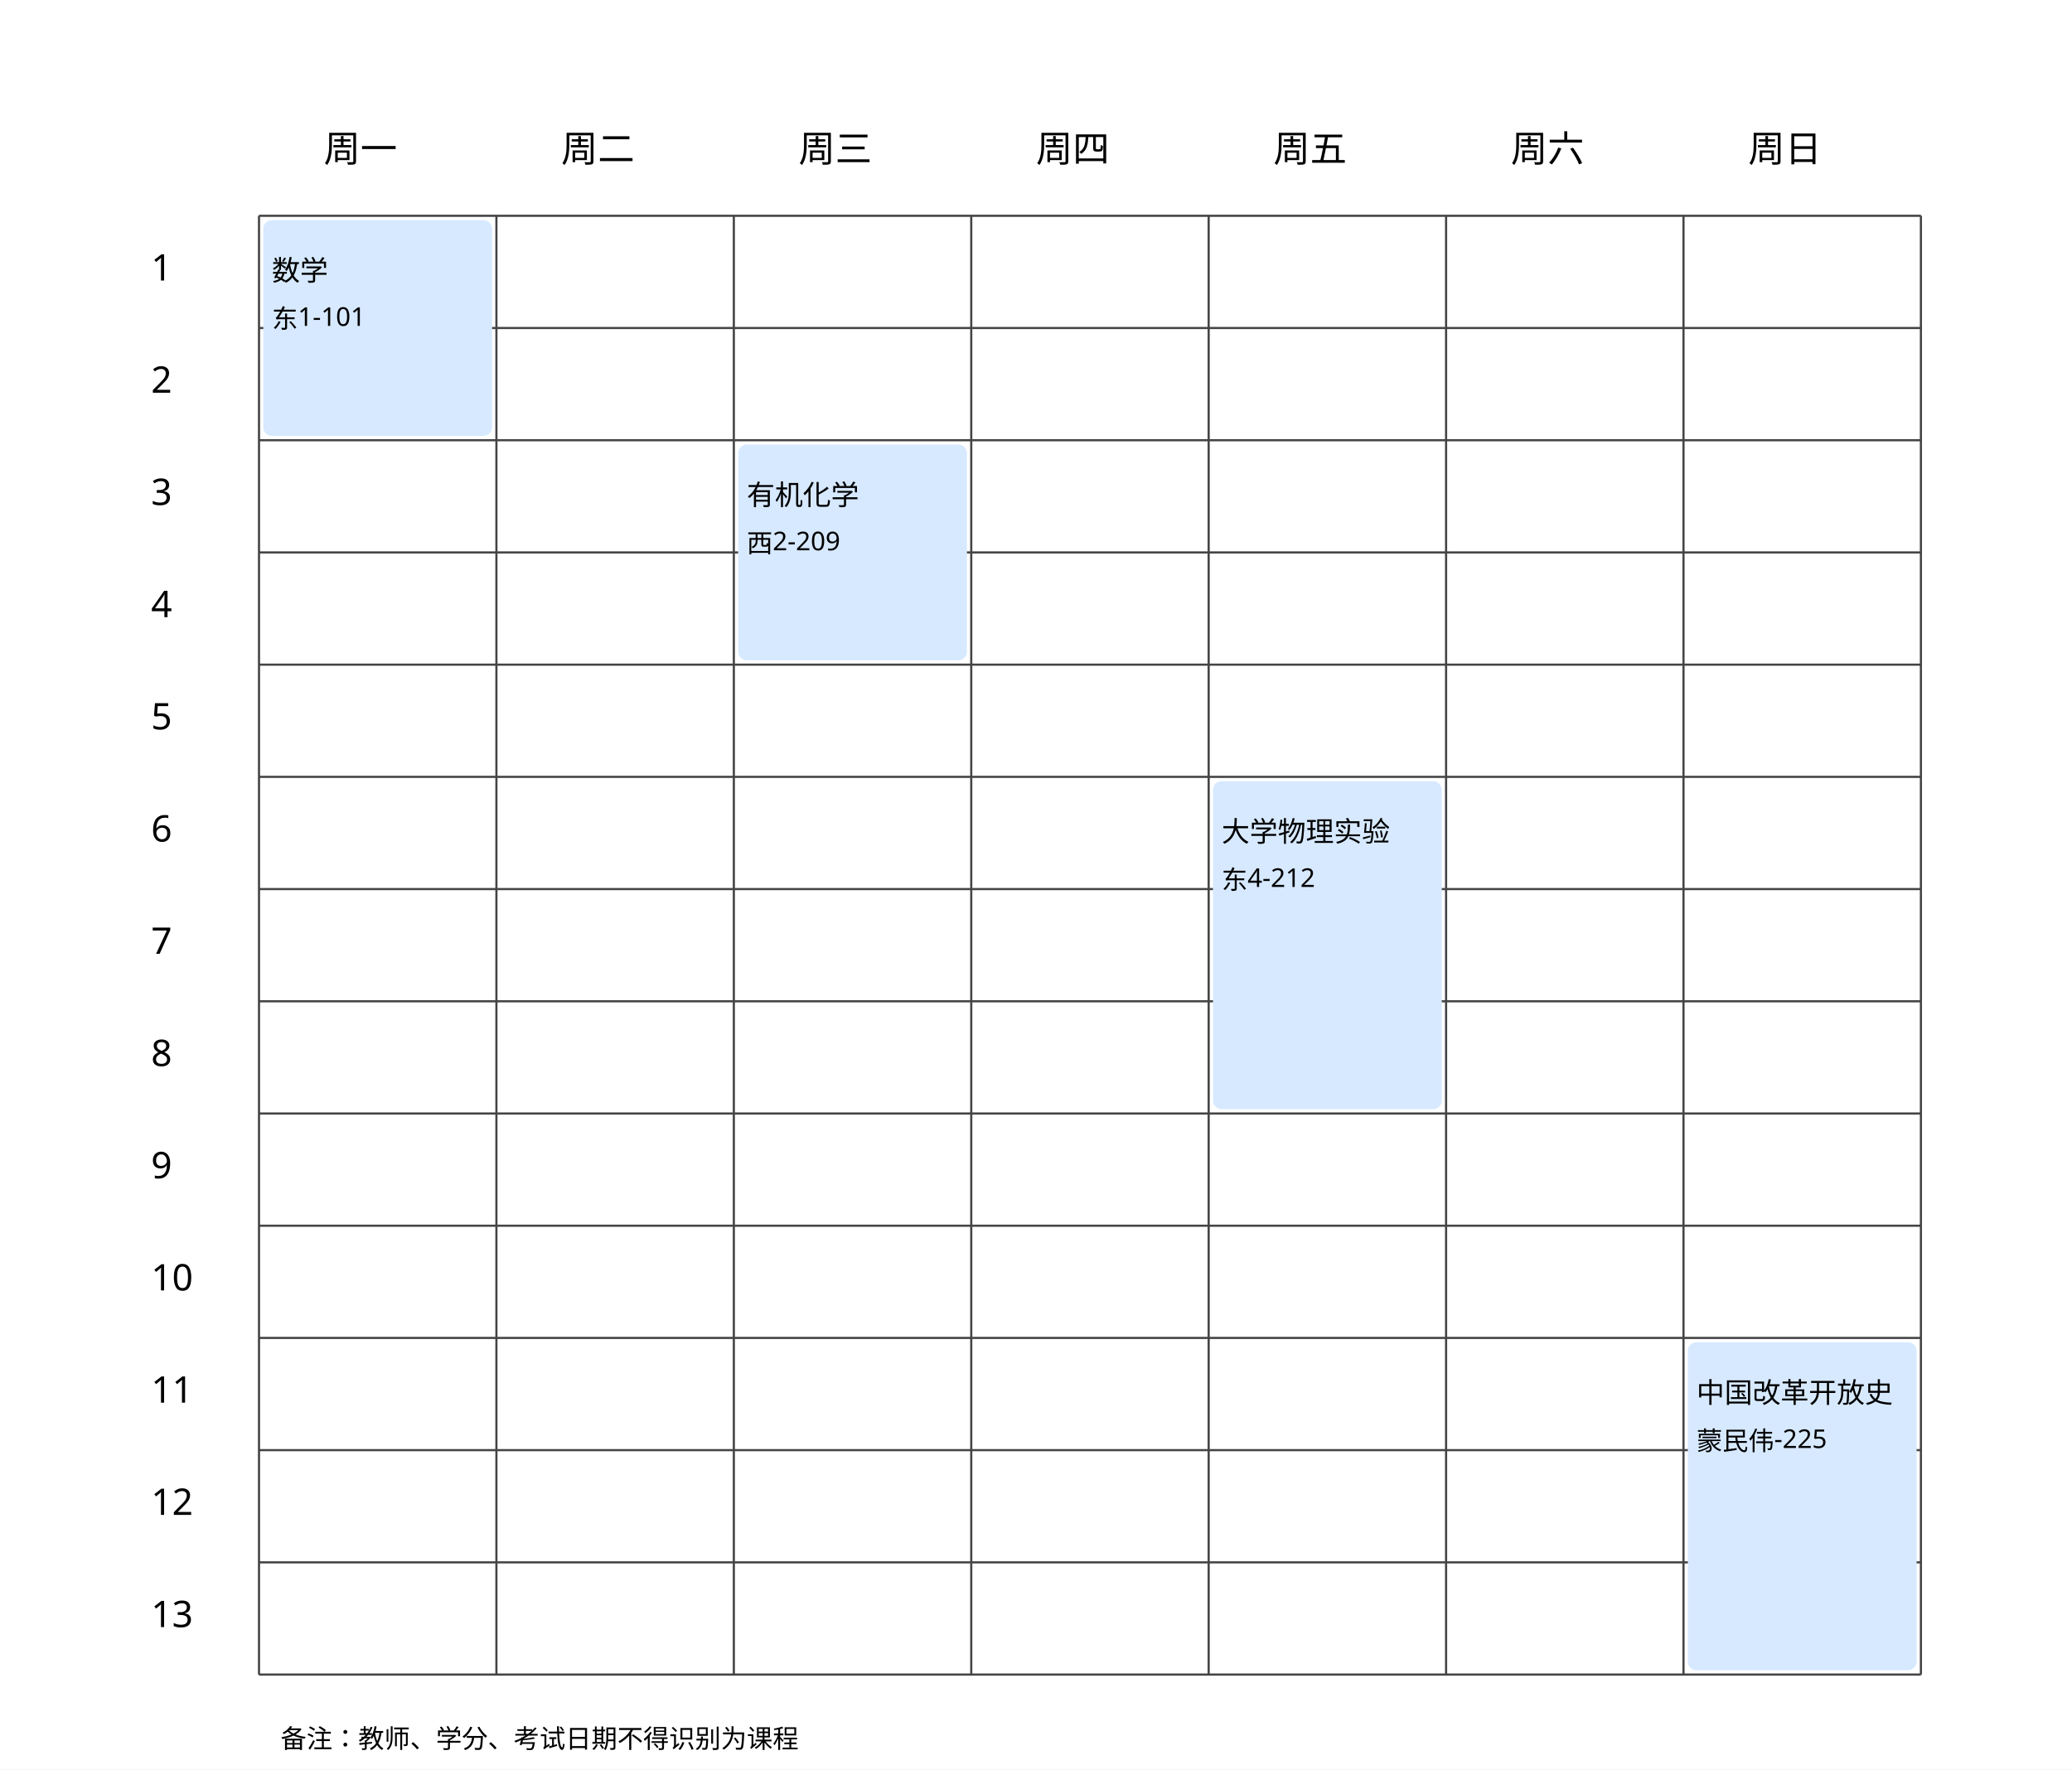
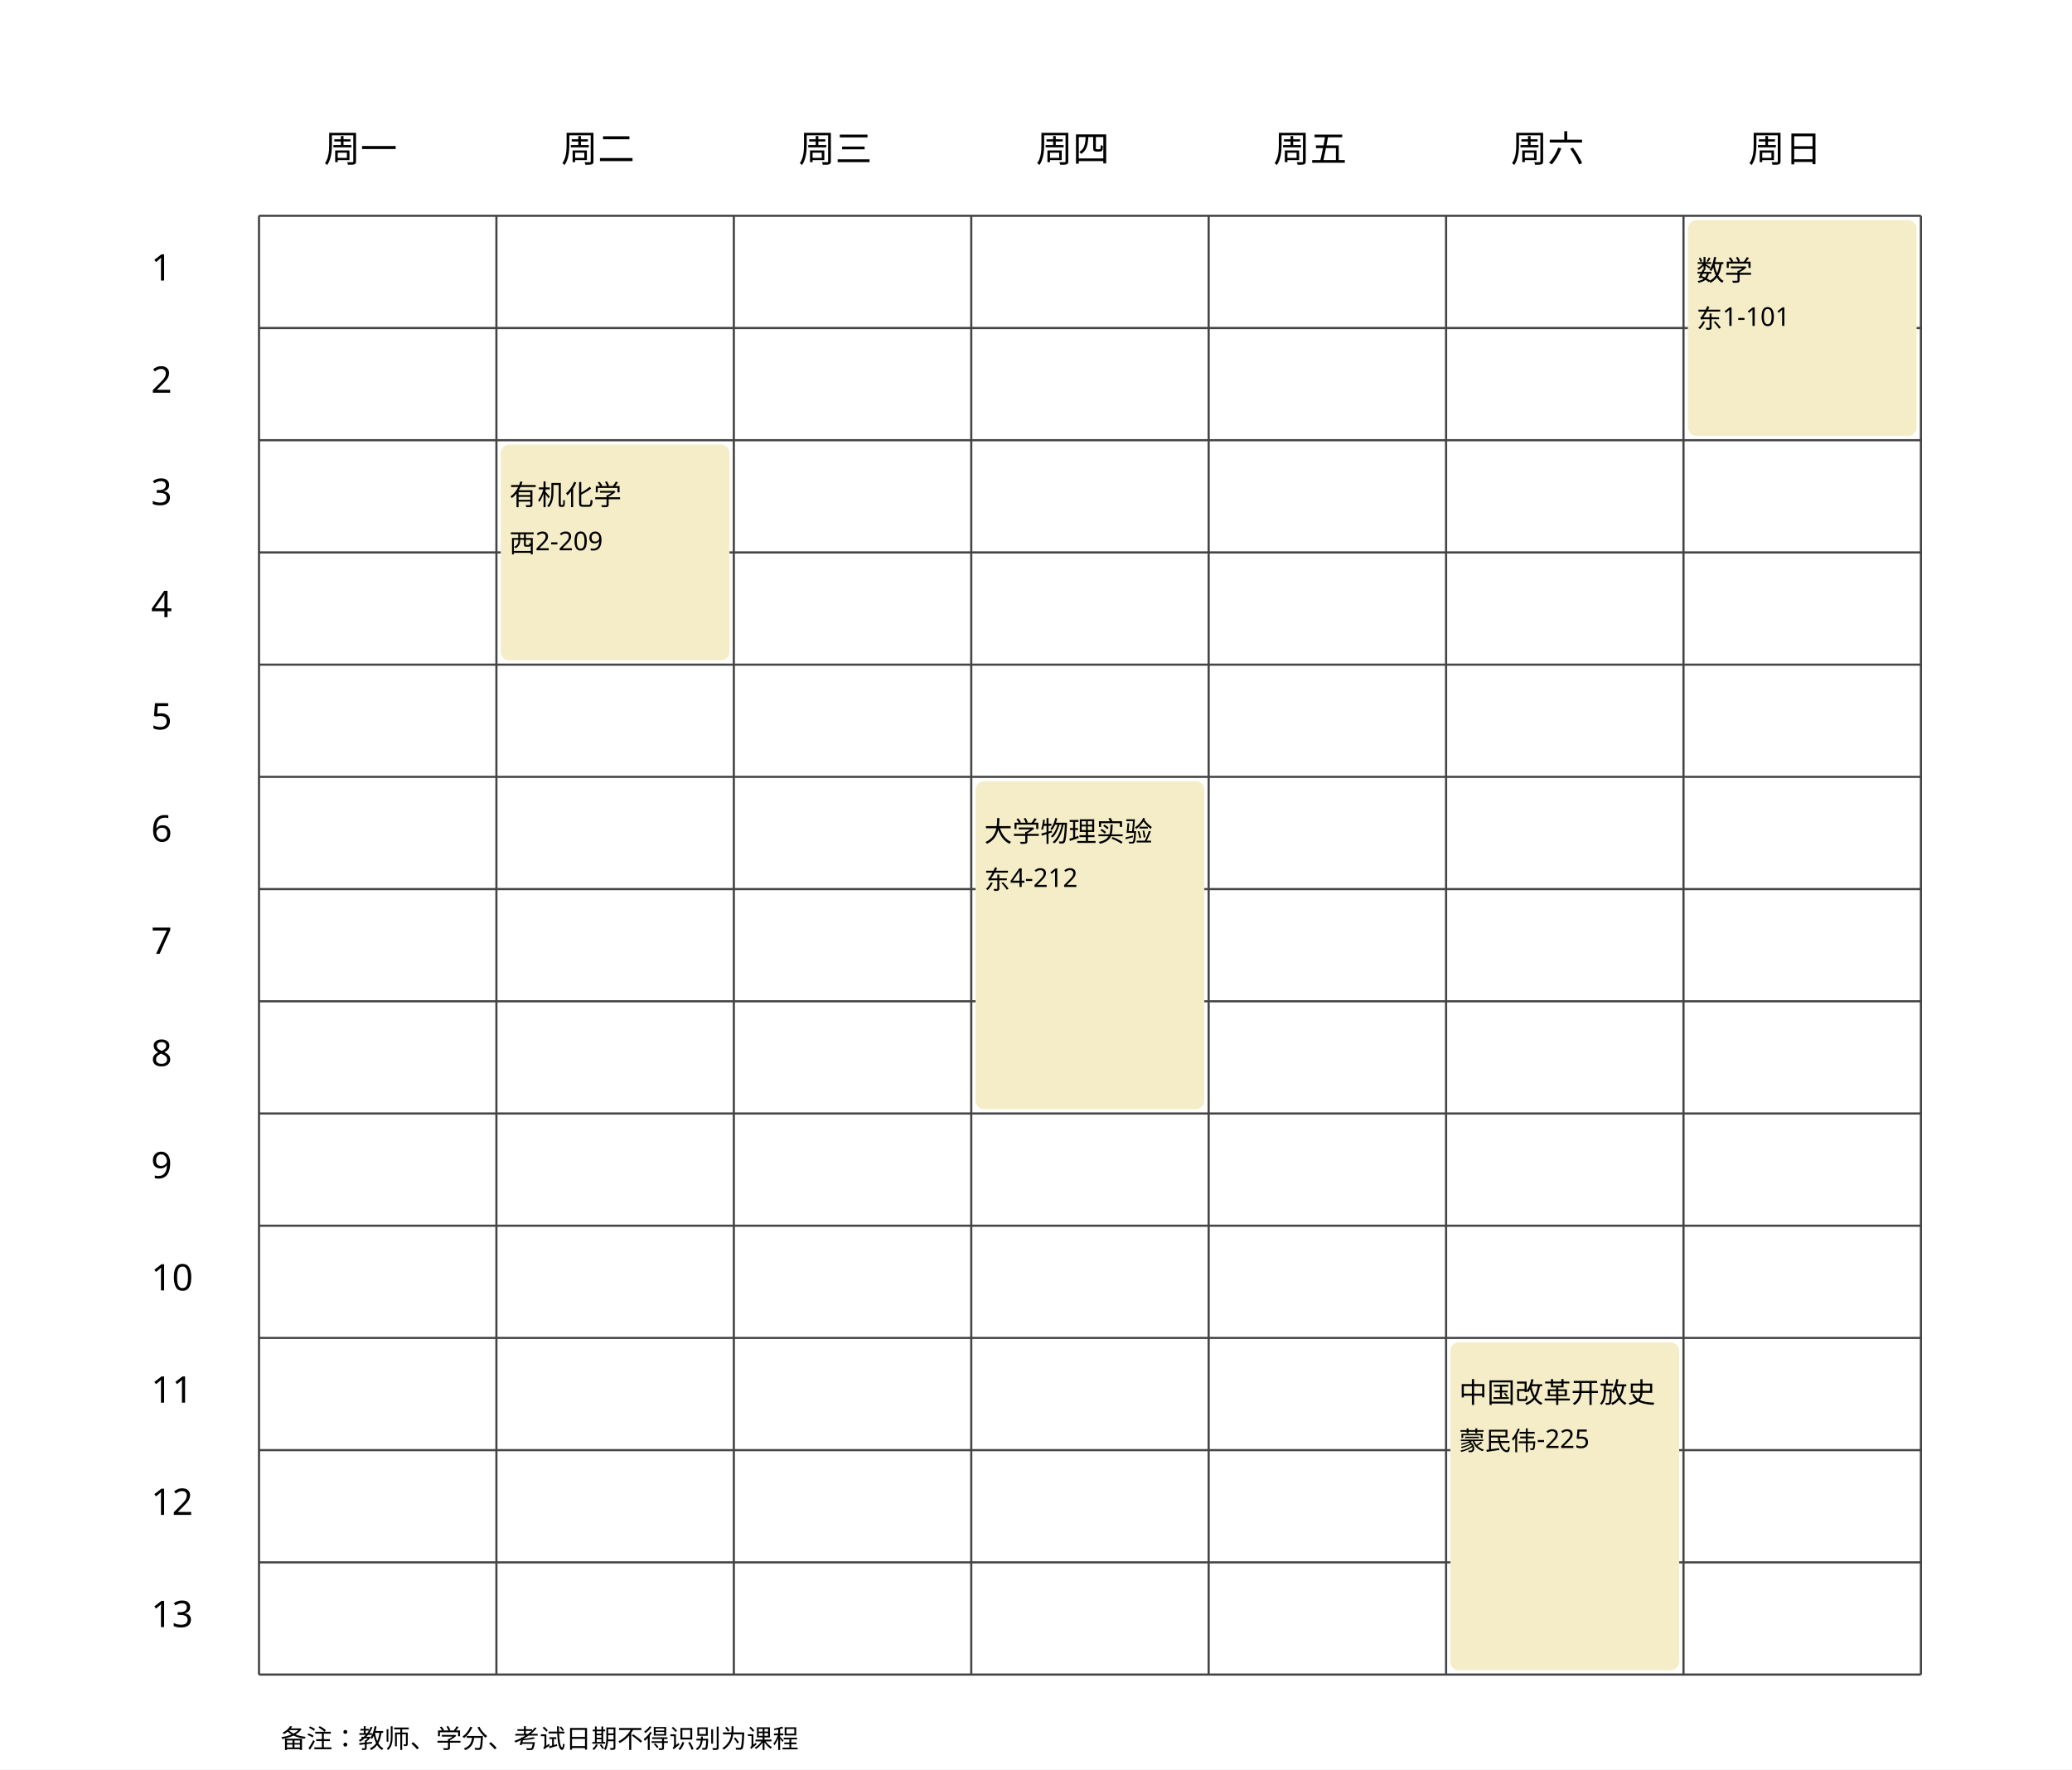
<svg xmlns="http://www.w3.org/2000/svg" width="960" height="820" viewBox="0 0 960 820">
  <rect width="960" height="820" fill="white" />
  <g transform="" font-family="sans-serif" font-size="17">
    <path d="M120 100V776" stroke="#444" />
    <path d="M230 100V776" stroke="#444" />
    <path d="M340 100V776" stroke="#444" />
    <path d="M450 100V776" stroke="#444" />
    <path d="M560 100V776" stroke="#444" />
    <path d="M670 100V776" stroke="#444" />
    <path d="M780 100V776" stroke="#444" />
    <path d="M890 100V776" stroke="#444" />
    <path d="M120 100H890" stroke="#444" />
    <path d="M120 152H890" stroke="#444" />
    <path d="M120 204H890" stroke="#444" />
    <path d="M120 256H890" stroke="#444" />
    <path d="M120 308H890" stroke="#444" />
    <path d="M120 360H890" stroke="#444" />
    <path d="M120 412H890" stroke="#444" />
    <path d="M120 464H890" stroke="#444" />
    <path d="M120 516H890" stroke="#444" />
    <path d="M120 568H890" stroke="#444" />
    <path d="M120 620H890" stroke="#444" />
    <path d="M120 672H890" stroke="#444" />
    <path d="M120 724H890" stroke="#444" />
    <path d="M120 776H890" stroke="#444" />
    <text x="150" y="75">周一</text>
    <text x="260" y="75">周二</text>
    <text x="370" y="75">周三</text>
    <text x="480" y="75">周四</text>
    <text x="590" y="75">周五</text>
    <text x="700" y="75">周六</text>
    <text x="810" y="75">周日</text>
    <text x="70" y="130">1</text>
    <text x="70" y="182">2</text>
    <text x="70" y="234">3</text>
    <text x="70" y="286">4</text>
    <text x="70" y="338">5</text>
    <text x="70" y="390">6</text>
    <text x="70" y="442">7</text>
    <text x="70" y="494">8</text>
    <text x="70" y="546">9</text>
    <text x="70" y="598">10</text>
    <text x="70" y="650">11</text>
    <text x="70" y="702">12</text>
    <text x="70" y="754">13</text>
-     <rect x="122" y="102" width="106" height="100" rx="4" fill="#d7e9ff" />
-     <text x="126" y="130" font-size="13">数学</text>
-     <text x="126" y="152" font-size="12">东1-101</text>
-     <rect x="342" y="206" width="106" height="100" rx="4" fill="#d7e9ff" />
-     <text x="346" y="234" font-size="13">有机化学</text>
-     <text x="346" y="256" font-size="12">西2-209</text>
-     <rect x="562" y="362" width="106" height="152" rx="4" fill="#d7e9ff" />
-     <text x="566" y="390" font-size="13">大学物理实验</text>
-     <text x="566" y="412" font-size="12">东4-212</text>
-     <rect x="782" y="622" width="106" height="152" rx="4" fill="#d7e9ff" />
-     <text x="786" y="650" font-size="13">中国改革开放史</text>
-     <text x="786" y="672" font-size="12">蒙民伟-225</text>
+     <rect x="782" y="102" width="106" height="100" rx="4" fill="#f4edc7" />
+     <text x="786" y="130" font-size="13">数学</text>
+     <text x="786" y="152" font-size="12">东1-101</text>
+     <rect x="232" y="206" width="106" height="100" rx="4" fill="#f4edc7" />
+     <text x="236" y="234" font-size="13">有机化学</text>
+     <text x="236" y="256" font-size="12">西2-209</text>
+     <rect x="452" y="362" width="106" height="152" rx="4" fill="#f4edc7" />
+     <text x="456" y="390" font-size="13">大学物理实验</text>
+     <text x="456" y="412" font-size="12">东4-212</text>
+     <rect x="672" y="622" width="106" height="152" rx="4" fill="#f4edc7" />
+     <text x="676" y="650" font-size="13">中国改革开放史</text>
+     <text x="676" y="672" font-size="12">蒙民伟-225</text>
    <text x="130" y="810" font-size="12">备注：教师、学分、考试日期不得识别为课程</text>
  </g>
</svg>
